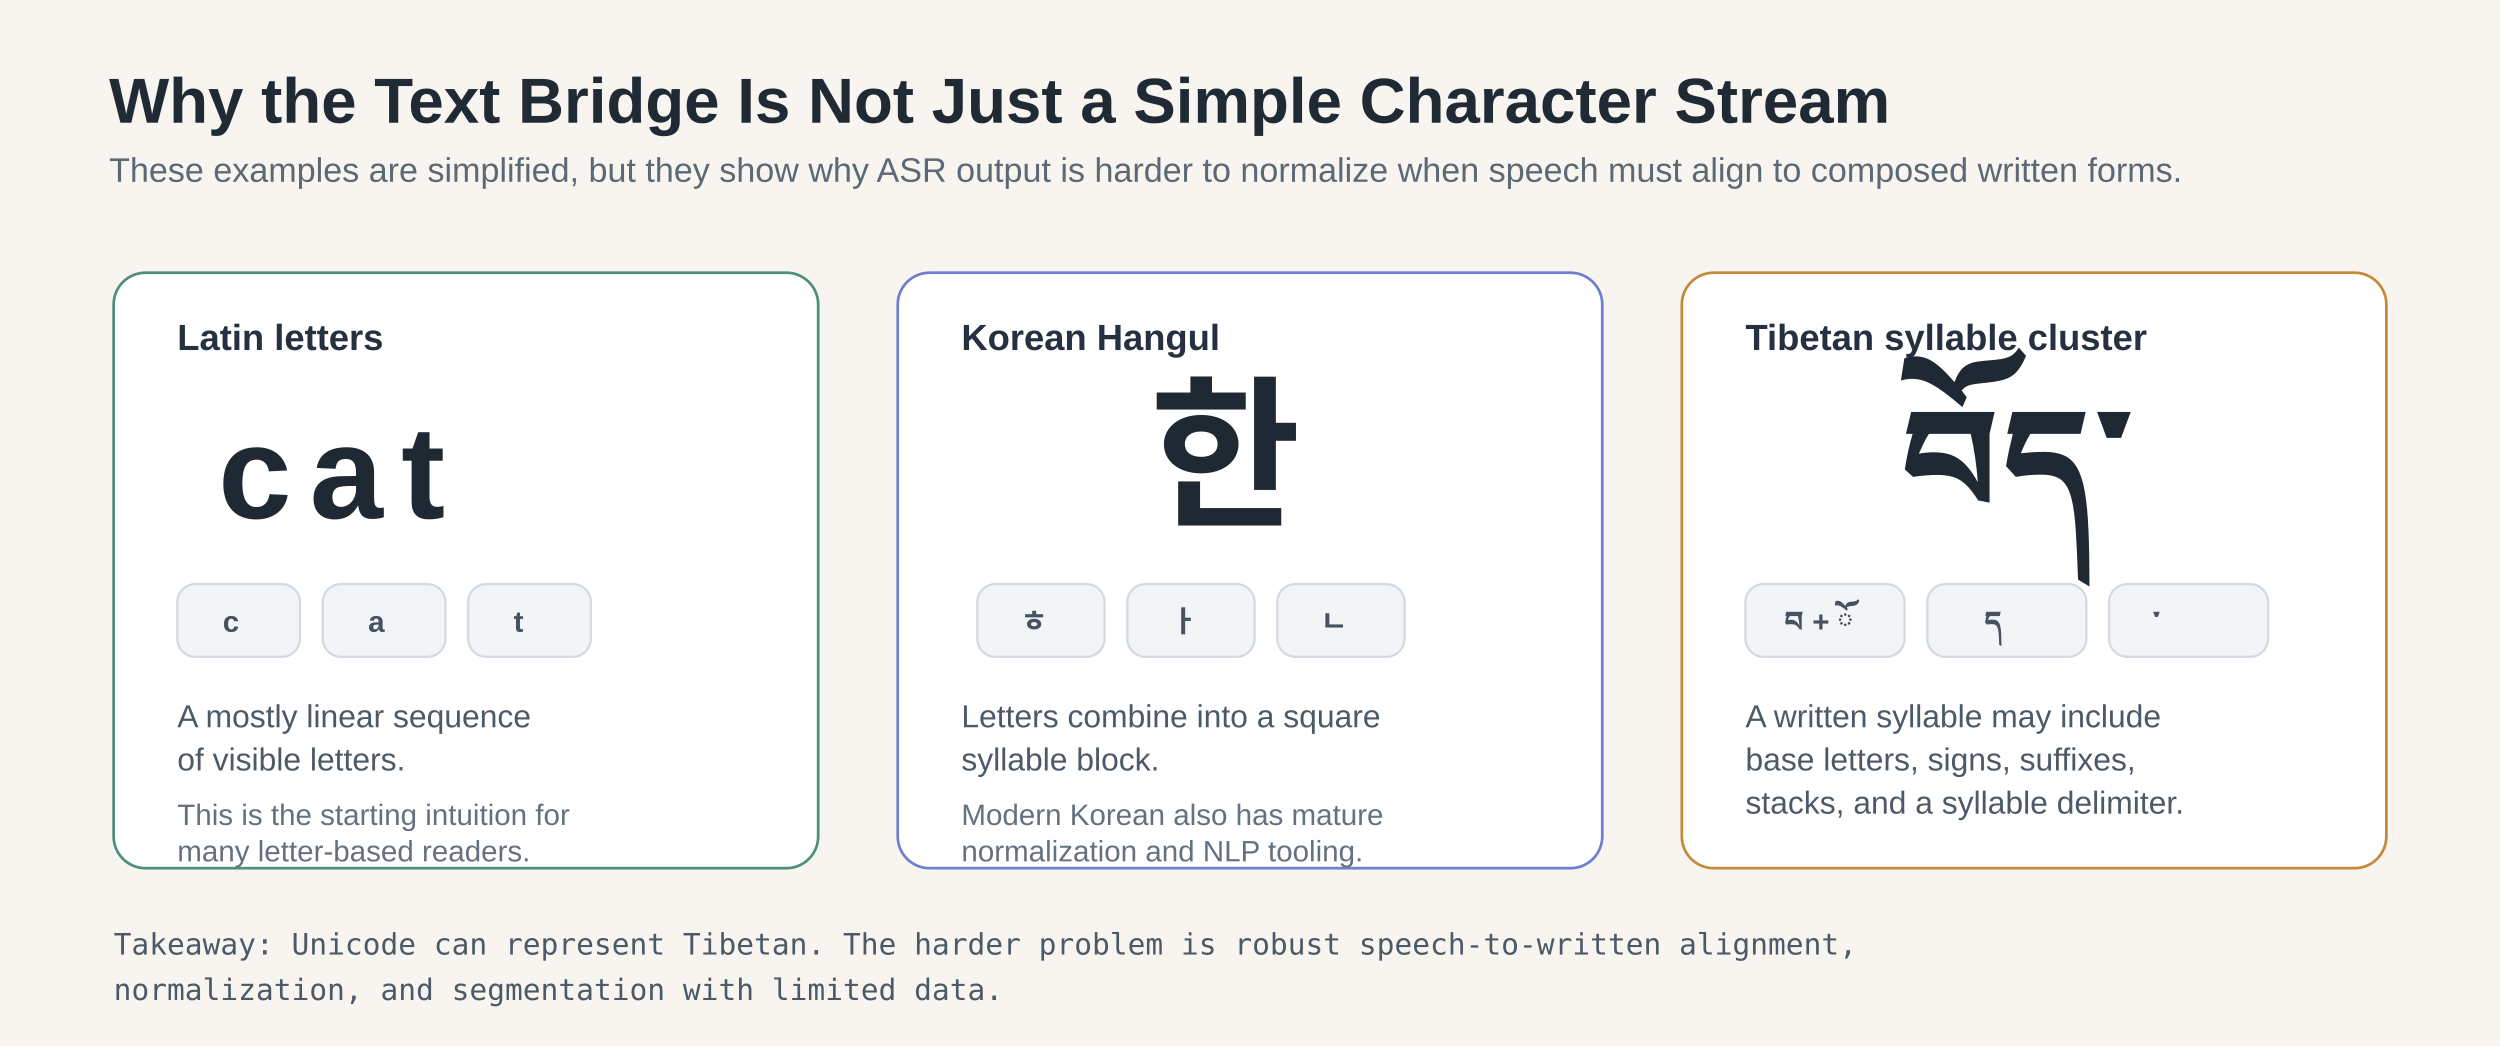
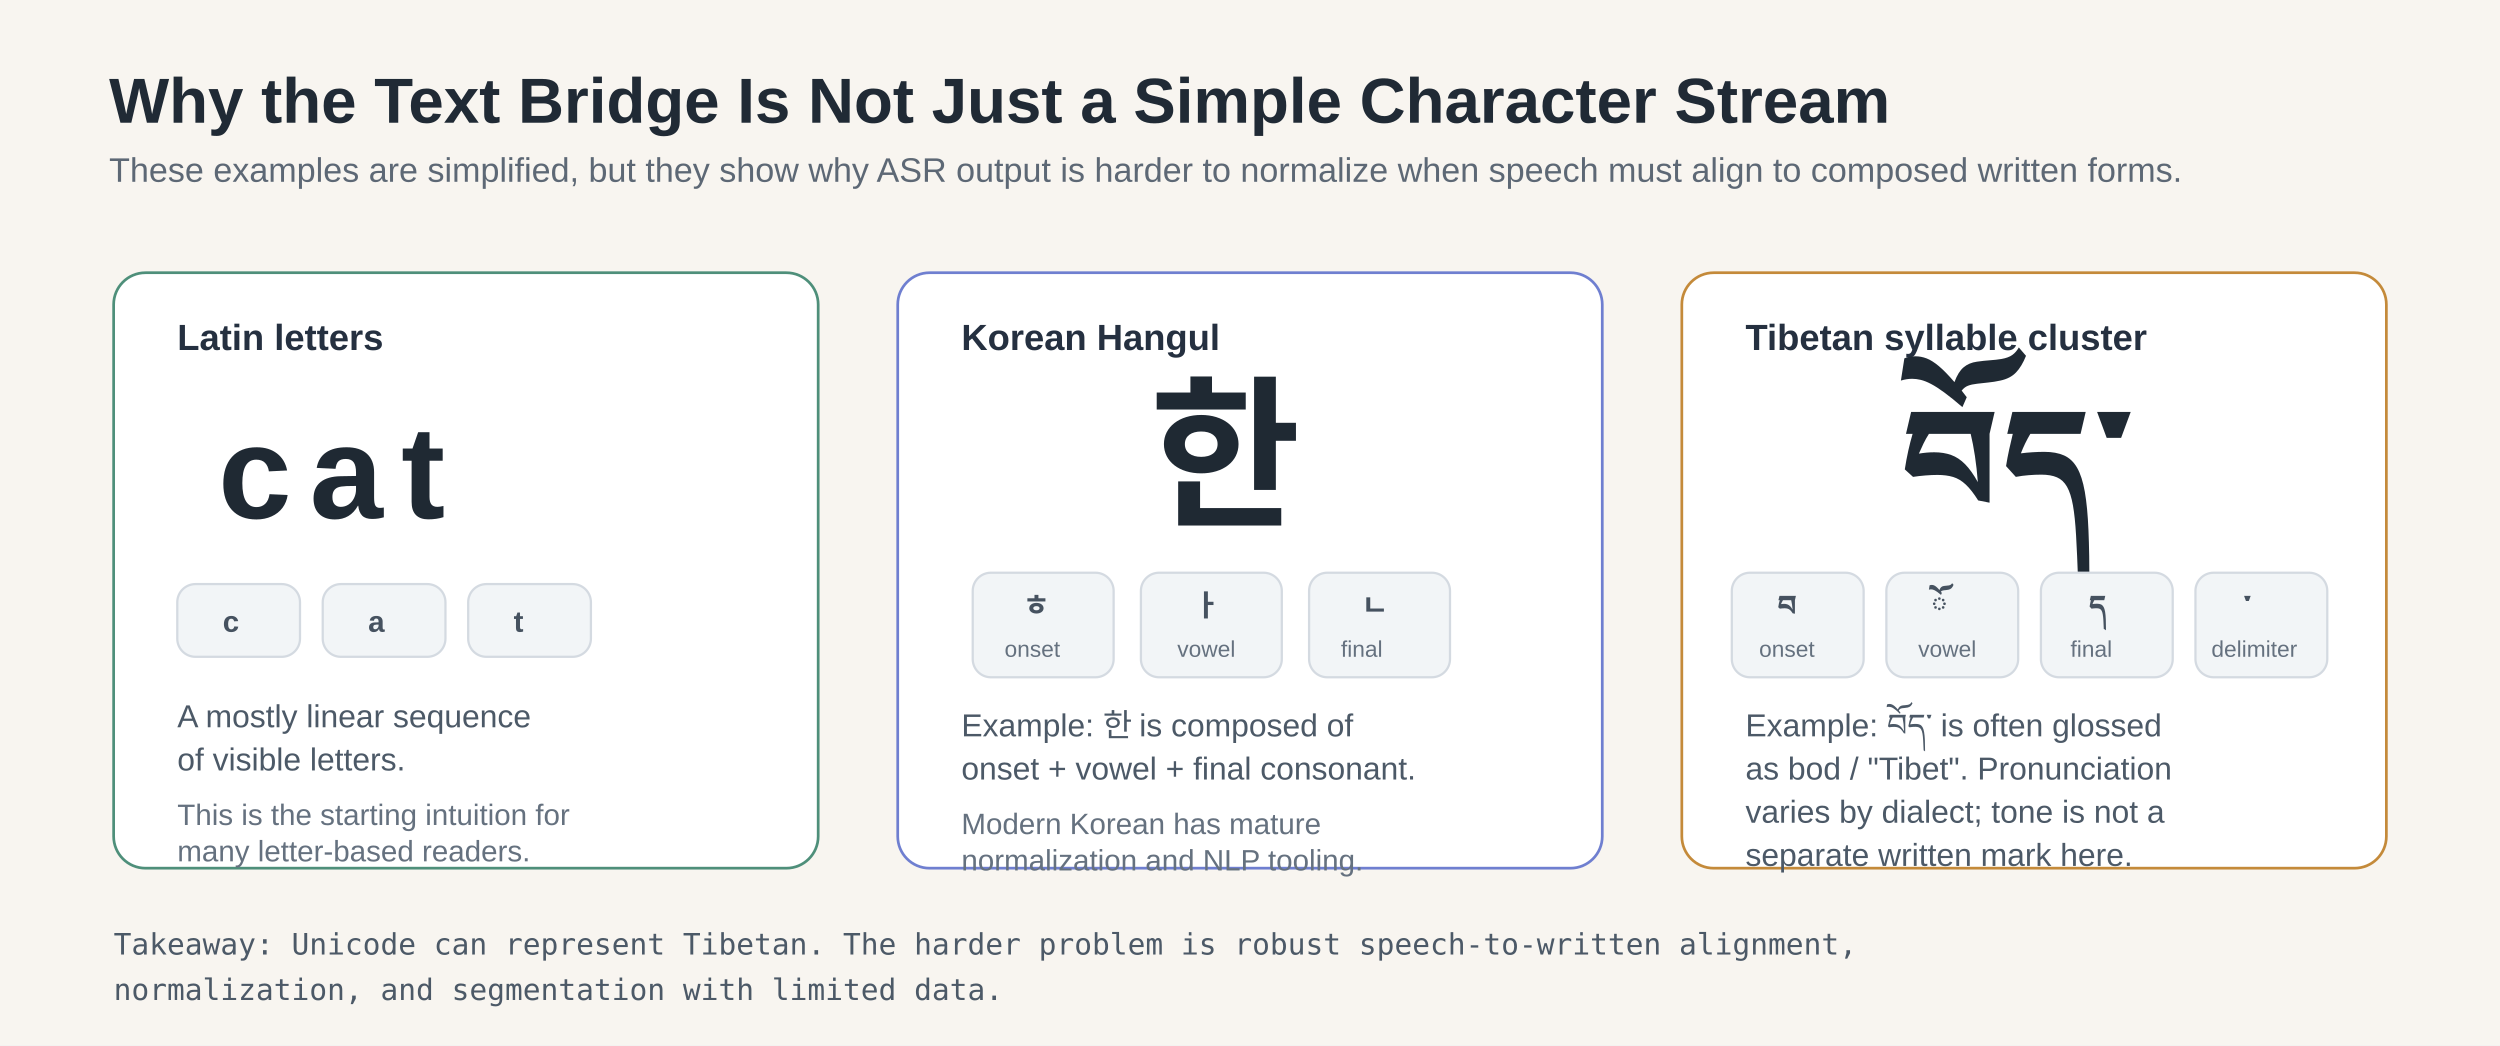
<svg xmlns="http://www.w3.org/2000/svg" width="1100" height="460" viewBox="0 0 1100 460" role="img" aria-labelledby="title desc">
  <defs>
    <style>
      .bg { fill: #f8f5f0; }
      .card { fill: #ffffff; stroke: #d9dde3; stroke-width: 1.2; rx: 14; }
      .latin { stroke: #4e8f7a; }
      .hangul { stroke: #6f7fd0; }
      .tibetan { stroke: #c48a3a; }
      .title { font: 700 28px Arial, Helvetica, sans-serif; fill: #202a35; }
      .subtitle { font: 400 15px Arial, Helvetica, sans-serif; fill: #5d6875; }
      .label { font: 700 16px Arial, Helvetica, sans-serif; fill: #253040; }
      .sample-latin { font: 700 58px Arial, Helvetica, sans-serif; fill: #1f2933; letter-spacing: 8px; }
      .sample-hangul { font: 700 72px "Apple SD Gothic Neo", "Noto Sans CJK KR", Arial, sans-serif; fill: #1f2933; }
      .sample-tibetan { font: 700 66px "Kailasa", "Noto Sans Tibetan", serif; fill: #1f2933; }
      .code { font: 400 13px Menlo, Consolas, monospace; fill: #4c5967; }
      .body { font: 400 14px Arial, Helvetica, sans-serif; fill: #4c5967; }
      .note { font: 400 13px Arial, Helvetica, sans-serif; fill: #65717f; }
      .chip { fill: #f2f5f7; stroke: #d4dae1; stroke-width: 1; rx: 8; }
      .chiptext { font: 700 13px Arial, Helvetica, sans-serif; fill: #465260; }
+       .gloss { font: 400 10px Arial, Helvetica, sans-serif; fill: #65717f; }
    </style>
  </defs>
  <rect class="bg" width="1100" height="460" />
  <text class="title" x="48" y="54">Why the Text Bridge Is Not Just a Simple Character Stream</text>
  <text class="subtitle" x="48" y="80">These examples are simplified, but they show why ASR output is harder to normalize when speech must align to composed written forms.</text>
  <rect class="card latin" x="50" y="120" width="310" height="262" />
  <text class="label" x="78" y="154">Latin letters</text>
  <text class="sample-latin" x="96" y="228">cat</text>
  <rect class="chip" x="78" y="257" width="54" height="32" />
  <rect class="chip" x="142" y="257" width="54" height="32" />
  <rect class="chip" x="206" y="257" width="54" height="32" />
  <text class="chiptext" x="98" y="278">c</text>
  <text class="chiptext" x="162" y="278">a</text>
  <text class="chiptext" x="226" y="278">t</text>
  <text class="body" x="78" y="320">A mostly linear sequence</text>
  <text class="body" x="78" y="339">of visible letters.</text>
  <text class="note" x="78" y="363">This is the starting intuition for</text>
  <text class="note" x="78" y="379">many letter-based readers.</text>
  <rect class="card hangul" x="395" y="120" width="310" height="262" />
  <text class="label" x="423" y="154">Korean Hangul</text>
  <text class="sample-hangul" x="506" y="226">한</text>
-   <rect class="chip" x="430" y="257" width="56" height="32" />
-   <rect class="chip" x="496" y="257" width="56" height="32" />
-   <rect class="chip" x="562" y="257" width="56" height="32" />
-   <text class="chiptext" x="449" y="278">ㅎ</text>
-   <text class="chiptext" x="515" y="278">ㅏ</text>
-   <text class="chiptext" x="581" y="278">ㄴ</text>
-   <text class="body" x="423" y="320">Letters combine into a square</text>
-   <text class="body" x="423" y="339">syllable block.</text>
-   <text class="note" x="423" y="363">Modern Korean also has mature</text>
-   <text class="note" x="423" y="379">normalization and NLP tooling.</text>
+   <rect class="chip" x="428" y="252" width="62" height="46" />
+   <rect class="chip" x="502" y="252" width="62" height="46" />
+   <rect class="chip" x="576" y="252" width="62" height="46" />
+   <text class="chiptext" x="450" y="271">ㅎ</text>
+   <text class="gloss" x="442" y="289">onset</text>
+   <text class="chiptext" x="525" y="271">ㅏ</text>
+   <text class="gloss" x="518" y="289">vowel</text>
+   <text class="chiptext" x="599" y="271">ㄴ</text>
+   <text class="gloss" x="590" y="289">final</text>
+   <text class="body" x="423" y="324">Example: 한 is composed of</text>
+   <text class="body" x="423" y="343">onset + vowel + final consonant.</text>
+   <text class="note" x="423" y="367">Modern Korean has mature</text>
+   <text class="note" x="423" y="383">normalization and NLP tooling.</text>
  <rect class="card tibetan" x="740" y="120" width="310" height="262" />
  <text class="label" x="768" y="154">Tibetan syllable cluster</text>
  <text class="sample-tibetan" x="836" y="226">བོད་</text>
-   <rect class="chip" x="768" y="257" width="70" height="32" />
-   <rect class="chip" x="848" y="257" width="70" height="32" />
-   <rect class="chip" x="928" y="257" width="70" height="32" />
-   <text class="chiptext" x="785" y="278">བ + ོ</text>
-   <text class="chiptext" x="873" y="278">ད</text>
-   <text class="chiptext" x="947" y="278">་</text>
-   <text class="body" x="768" y="320">A written syllable may include</text>
-   <text class="body" x="768" y="339">base letters, signs, suffixes,</text>
-   <text class="body" x="768" y="358">stacks, and a syllable delimiter.</text>
+   <rect class="chip" x="762" y="252" width="58" height="46" />
+   <rect class="chip" x="830" y="252" width="58" height="46" />
+   <rect class="chip" x="898" y="252" width="58" height="46" />
+   <rect class="chip" x="966" y="252" width="58" height="46" />
+   <text class="chiptext" x="782" y="271">བ</text>
+   <text class="gloss" x="774" y="289">onset</text>
+   <text class="chiptext" x="850" y="271">ོ</text>
+   <text class="gloss" x="844" y="289">vowel</text>
+   <text class="chiptext" x="919" y="271">ད</text>
+   <text class="gloss" x="911" y="289">final</text>
+   <text class="chiptext" x="987" y="271">་</text>
+   <text class="gloss" x="973" y="289">delimiter</text>
+   <text class="body" x="768" y="324">Example: བོད་ is often glossed</text>
+   <text class="body" x="768" y="343">as bod / "Tibet". Pronunciation</text>
+   <text class="body" x="768" y="362">varies by dialect; tone is not a</text>
+   <text class="body" x="768" y="381">separate written mark here.</text>
  <text class="code" x="50" y="420">Takeaway: Unicode can represent Tibetan. The harder problem is robust speech-to-written alignment,</text>
  <text class="code" x="50" y="440">normalization, and segmentation with limited data.</text>
</svg>
